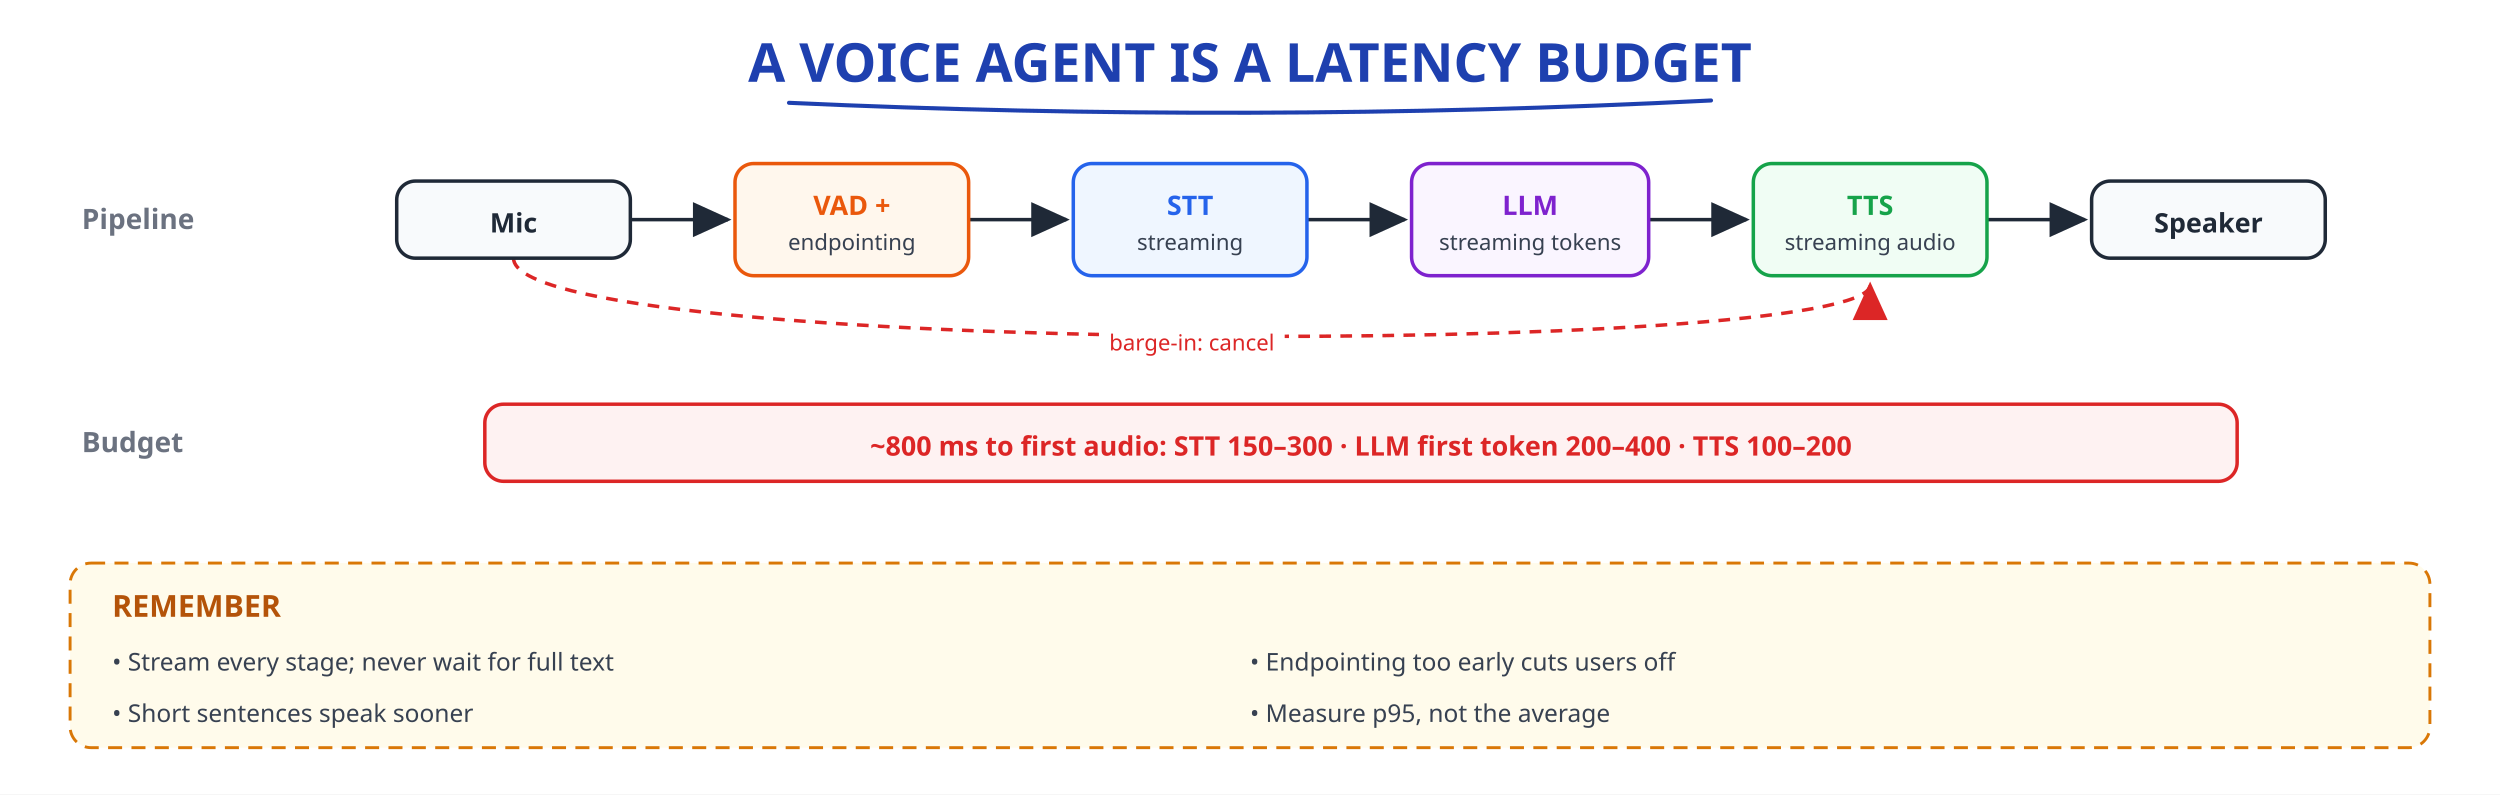
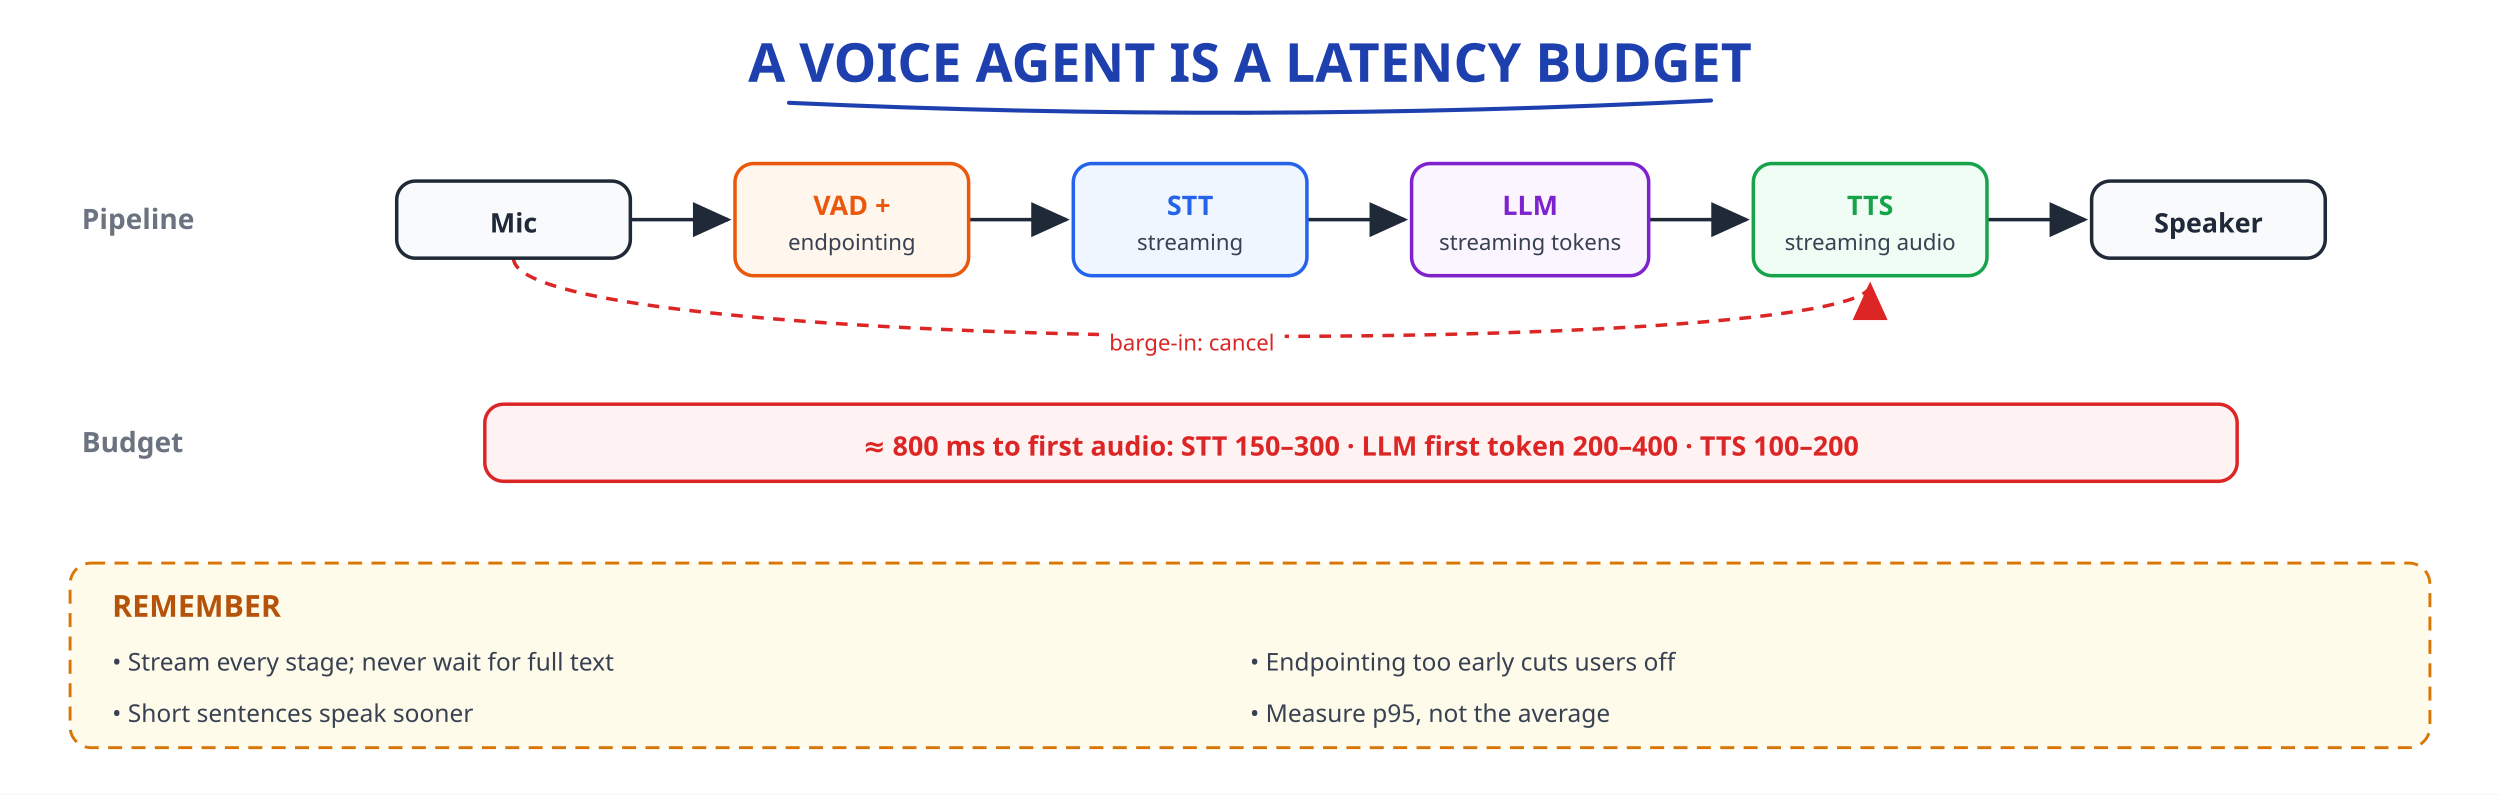
<svg xmlns="http://www.w3.org/2000/svg" width="2140" height="680" viewBox="0 0 2140 680">
  <defs>
    <marker id="ah-blue" markerWidth="12" markerHeight="10" refX="10" refY="5" orient="auto">
      <path d="M0,0 L11,5 L0,10 z" fill="#2563eb" />
    </marker>
    <marker id="ah-green" markerWidth="12" markerHeight="10" refX="10" refY="5" orient="auto">
      <path d="M0,0 L11,5 L0,10 z" fill="#16a34a" />
    </marker>
    <marker id="ah-orange" markerWidth="12" markerHeight="10" refX="10" refY="5" orient="auto">
      <path d="M0,0 L11,5 L0,10 z" fill="#ea580c" />
    </marker>
    <marker id="ah-purple" markerWidth="12" markerHeight="10" refX="10" refY="5" orient="auto">
      <path d="M0,0 L11,5 L0,10 z" fill="#7e22ce" />
    </marker>
    <marker id="ah-pink" markerWidth="12" markerHeight="10" refX="10" refY="5" orient="auto">
      <path d="M0,0 L11,5 L0,10 z" fill="#db2777" />
    </marker>
    <marker id="ah-red" markerWidth="12" markerHeight="10" refX="10" refY="5" orient="auto">
      <path d="M0,0 L11,5 L0,10 z" fill="#dc2626" />
    </marker>
    <marker id="ah-ink" markerWidth="12" markerHeight="10" refX="10" refY="5" orient="auto">
      <path d="M0,0 L11,5 L0,10 z" fill="#1f2937" />
    </marker>
    <marker id="ah-teal" markerWidth="12" markerHeight="10" refX="10" refY="5" orient="auto">
      <path d="M0,0 L11,5 L0,10 z" fill="#0f766e" />
    </marker>
  </defs>
  <rect width="2140" height="680" fill="#ffffff" />
  <text x="1070.0" y="70" font-family="Marker Felt" font-size="46" fill="#1e40af" text-anchor="middle" font-weight="bold">A VOICE AGENT IS A LATENCY BUDGET</text>
  <path d="M675.375,88 Q1070.0,106 1464.625,86" stroke="#1e40af" stroke-width="3.5" fill="none" stroke-linecap="round" />
  <text x="70" y="196.0" font-family="Marker Felt" font-size="24" fill="#6b7280" font-weight="bold">Pipeline</text>
  <text x="70" y="387.0" font-family="Marker Felt" font-size="24" fill="#6b7280" font-weight="bold">Budget</text>
  <line x1="539.578" y1="188.0" x2="623.156" y2="188.0" stroke="#1f2937" stroke-width="3" marker-end="url(#ah-ink)" />
  <line x1="829.156" y1="188.0" x2="912.734" y2="188.0" stroke="#1f2937" stroke-width="3" marker-end="url(#ah-ink)" />
  <line x1="1118.734" y1="188.0" x2="1202.312" y2="188.0" stroke="#1f2937" stroke-width="3" marker-end="url(#ah-ink)" />
  <line x1="1411.266" y1="188.0" x2="1494.844" y2="188.0" stroke="#1f2937" stroke-width="3" marker-end="url(#ah-ink)" />
  <line x1="1700.844" y1="188.0" x2="1784.422" y2="188.0" stroke="#1f2937" stroke-width="3" marker-end="url(#ah-ink)" />
  <path d="M439.578,221.0 C439.578,306 1600.844,306 1600.844,244.0" stroke="#dc2626" stroke-width="3" fill="none" stroke-dasharray="10 8" marker-end="url(#ah-red)" />
  <rect x="940.719" y="278" width="158.984" height="30" rx="6" fill="#ffffff" />
  <text x="1020.211" y="300" font-family="Chalkboard SE" font-size="19" fill="#dc2626" text-anchor="middle">barge-in: cancel</text>
  <rect x="339.578" y="155.0" width="200" height="66" rx="16" fill="#f8fafc" stroke="#1f2937" stroke-width="3" />
  <text x="439.578" y="199.0" font-family="Chalkboard SE" font-size="23" fill="#1f2937" text-anchor="middle" font-weight="bold">Mic</text>
  <rect x="629.156" y="140.0" width="200" height="96" rx="16" fill="#fff7ed" stroke="#ea580c" stroke-width="3" />
  <text x="729.156" y="184.0" font-family="Chalkboard SE" font-size="23" fill="#ea580c" text-anchor="middle" font-weight="bold">VAD +</text>
  <text x="729.156" y="214.0" font-family="Chalkboard SE" font-size="19" fill="#374151" text-anchor="middle">endpointing</text>
  <rect x="918.734" y="140.0" width="200" height="96" rx="16" fill="#eff6ff" stroke="#2563eb" stroke-width="3" />
  <text x="1018.734" y="184.0" font-family="Chalkboard SE" font-size="23" fill="#2563eb" text-anchor="middle" font-weight="bold">STT</text>
  <text x="1018.734" y="214.0" font-family="Chalkboard SE" font-size="19" fill="#374151" text-anchor="middle">streaming</text>
  <rect x="1208.312" y="140.0" width="202.953" height="96" rx="16" fill="#faf5ff" stroke="#7e22ce" stroke-width="3" />
  <text x="1309.789" y="184.0" font-family="Chalkboard SE" font-size="23" fill="#7e22ce" text-anchor="middle" font-weight="bold">LLM</text>
  <text x="1309.789" y="214.0" font-family="Chalkboard SE" font-size="19" fill="#374151" text-anchor="middle">streaming tokens</text>
  <rect x="1500.844" y="140.0" width="200" height="96" rx="16" fill="#f0fdf4" stroke="#16a34a" stroke-width="3" />
  <text x="1600.844" y="184.0" font-family="Chalkboard SE" font-size="23" fill="#16a34a" text-anchor="middle" font-weight="bold">TTS</text>
  <text x="1600.844" y="214.0" font-family="Chalkboard SE" font-size="19" fill="#374151" text-anchor="middle">streaming audio</text>
  <rect x="1790.422" y="155.0" width="200" height="66" rx="16" fill="#f8fafc" stroke="#1f2937" stroke-width="3" />
  <text x="1890.422" y="199.0" font-family="Chalkboard SE" font-size="23" fill="#1f2937" text-anchor="middle" font-weight="bold">Speaker</text>
  <rect x="415.0" y="346.0" width="1500" height="66" rx="16" fill="#fef2f2" stroke="#dc2626" stroke-width="3" />
-   <text x="1165.0" y="390.0" font-family="Chalkboard SE" font-size="23" fill="#dc2626" text-anchor="middle" font-weight="bold">~800 ms to first audio: STT 150–300 · LLM first token 200–400 · TTS 100–200</text>
+   <text x="1165.0" y="390.0" font-family="Chalkboard SE" font-size="23" fill="#dc2626" text-anchor="middle" font-weight="bold">≈ 800 ms to first audio: STT 150–300 · LLM first token 200–400 · TTS 100–200</text>
  <rect x="60" y="482" width="2020" height="158" rx="18" fill="#fffbeb" stroke="#d97706" stroke-width="2.5" stroke-dasharray="12 8" />
  <text x="96" y="528" font-family="Marker Felt" font-size="26" fill="#b45309" font-weight="bold">REMEMBER</text>
  <text x="96.0" y="574" font-family="Chalkboard SE" font-size="21" fill="#374151">• Stream every stage; never wait for full text</text>
  <text x="1070.0" y="574" font-family="Chalkboard SE" font-size="21" fill="#374151">• Endpointing too early cuts users off</text>
  <text x="96.0" y="618" font-family="Chalkboard SE" font-size="21" fill="#374151">• Short sentences speak sooner</text>
  <text x="1070.0" y="618" font-family="Chalkboard SE" font-size="21" fill="#374151">• Measure p95, not the average</text>
</svg>
